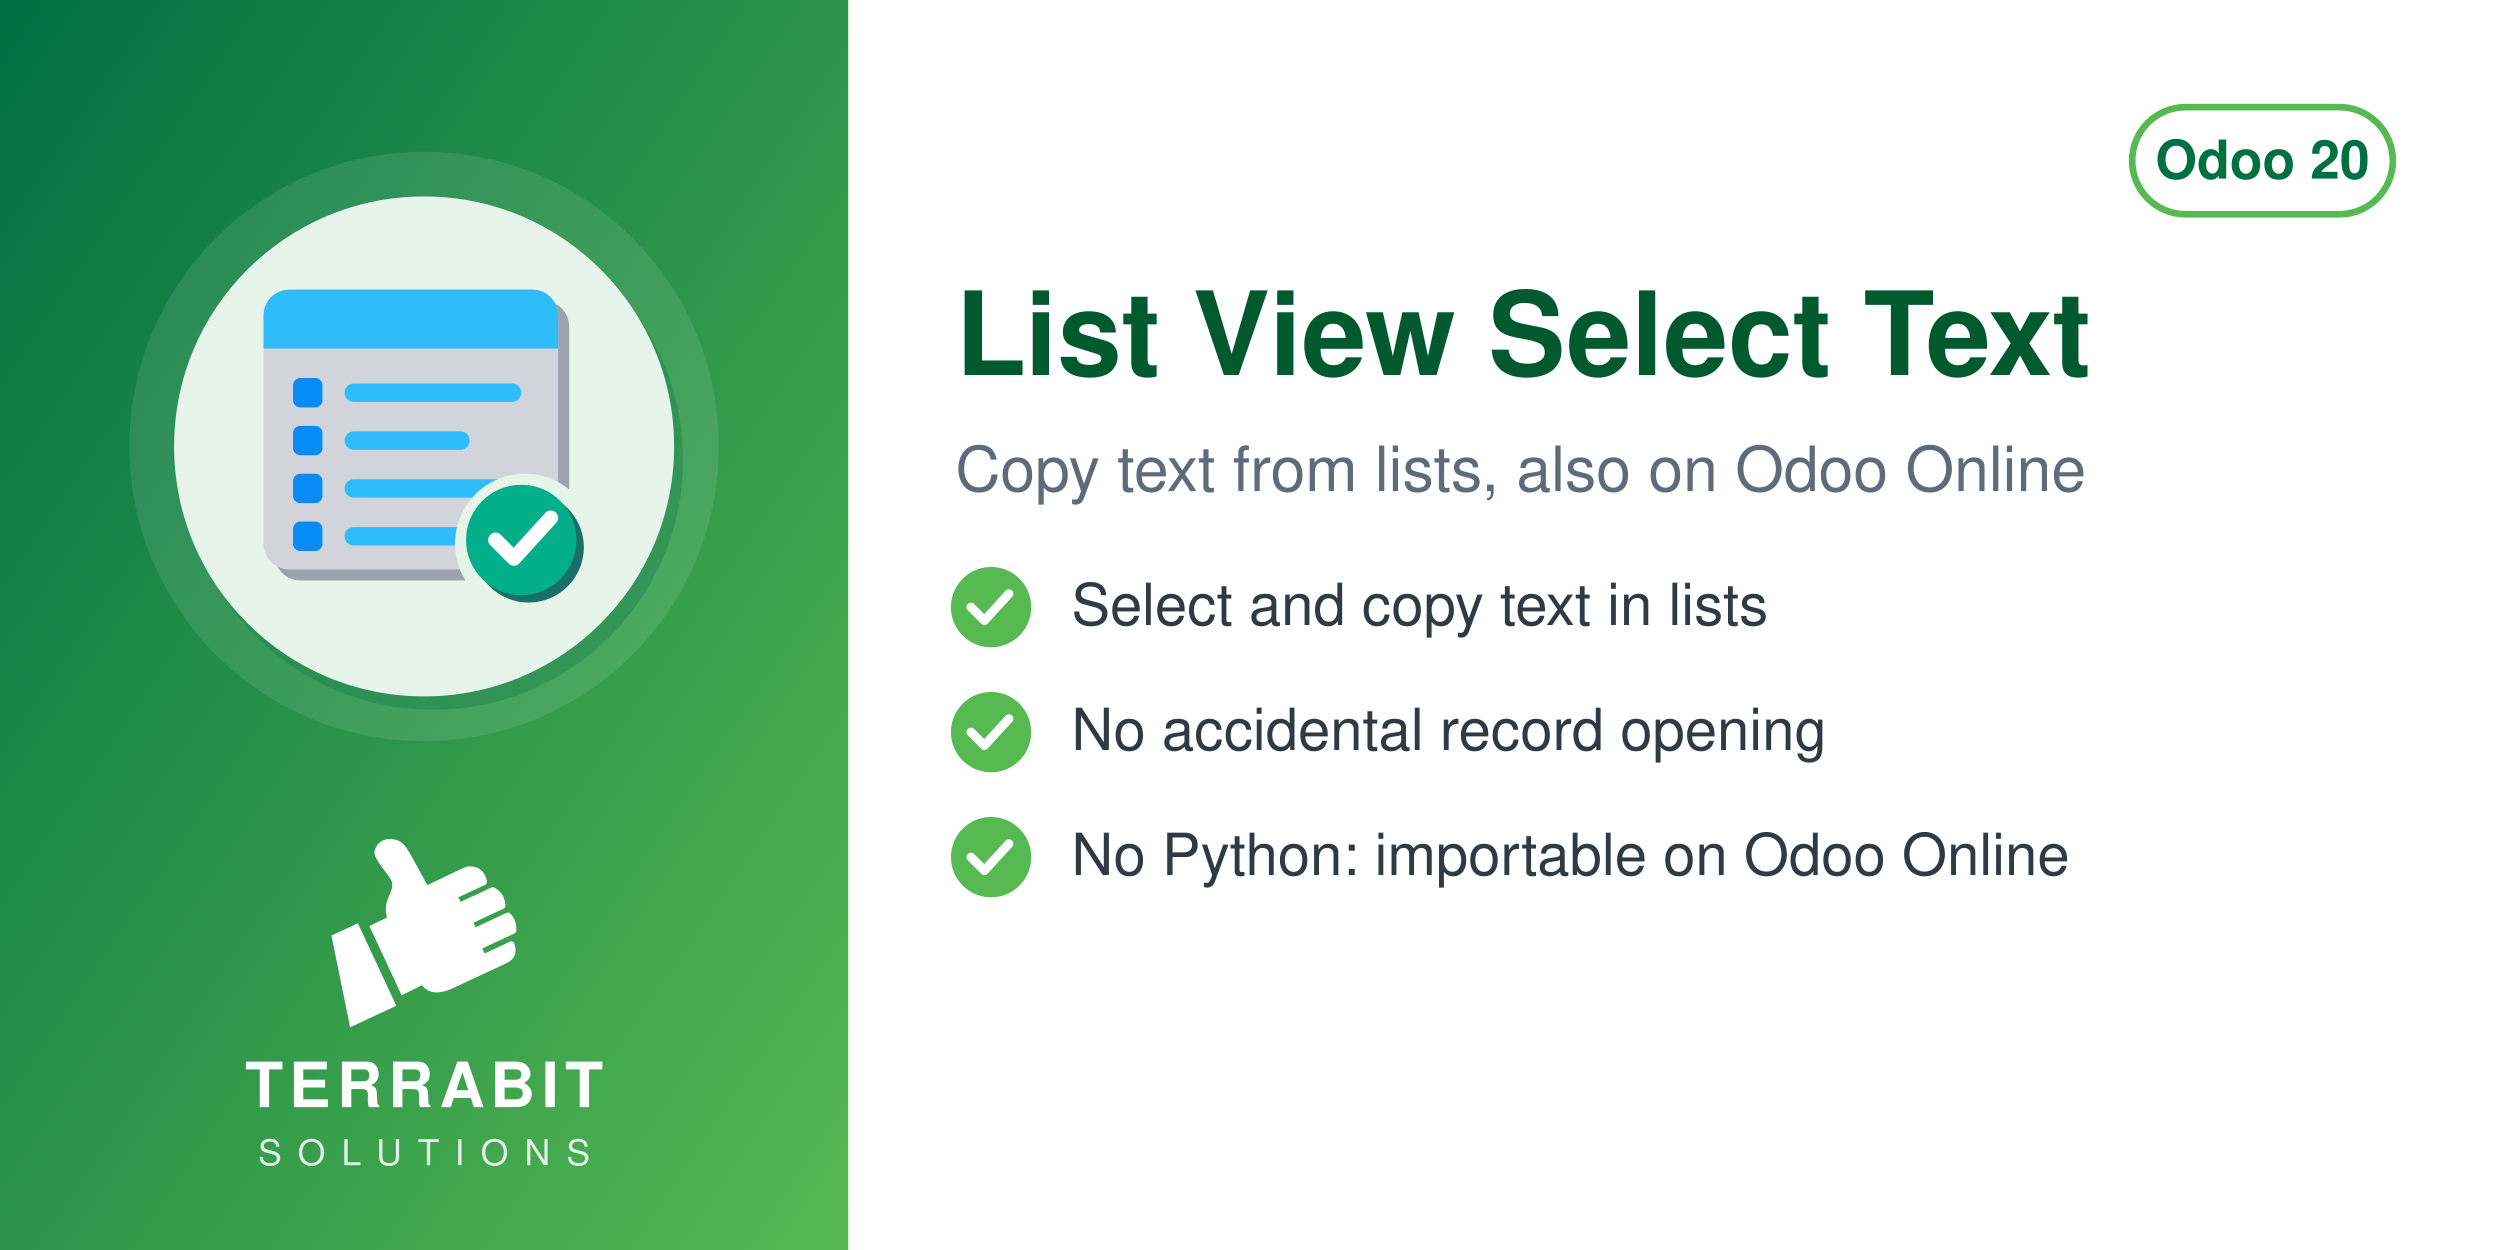
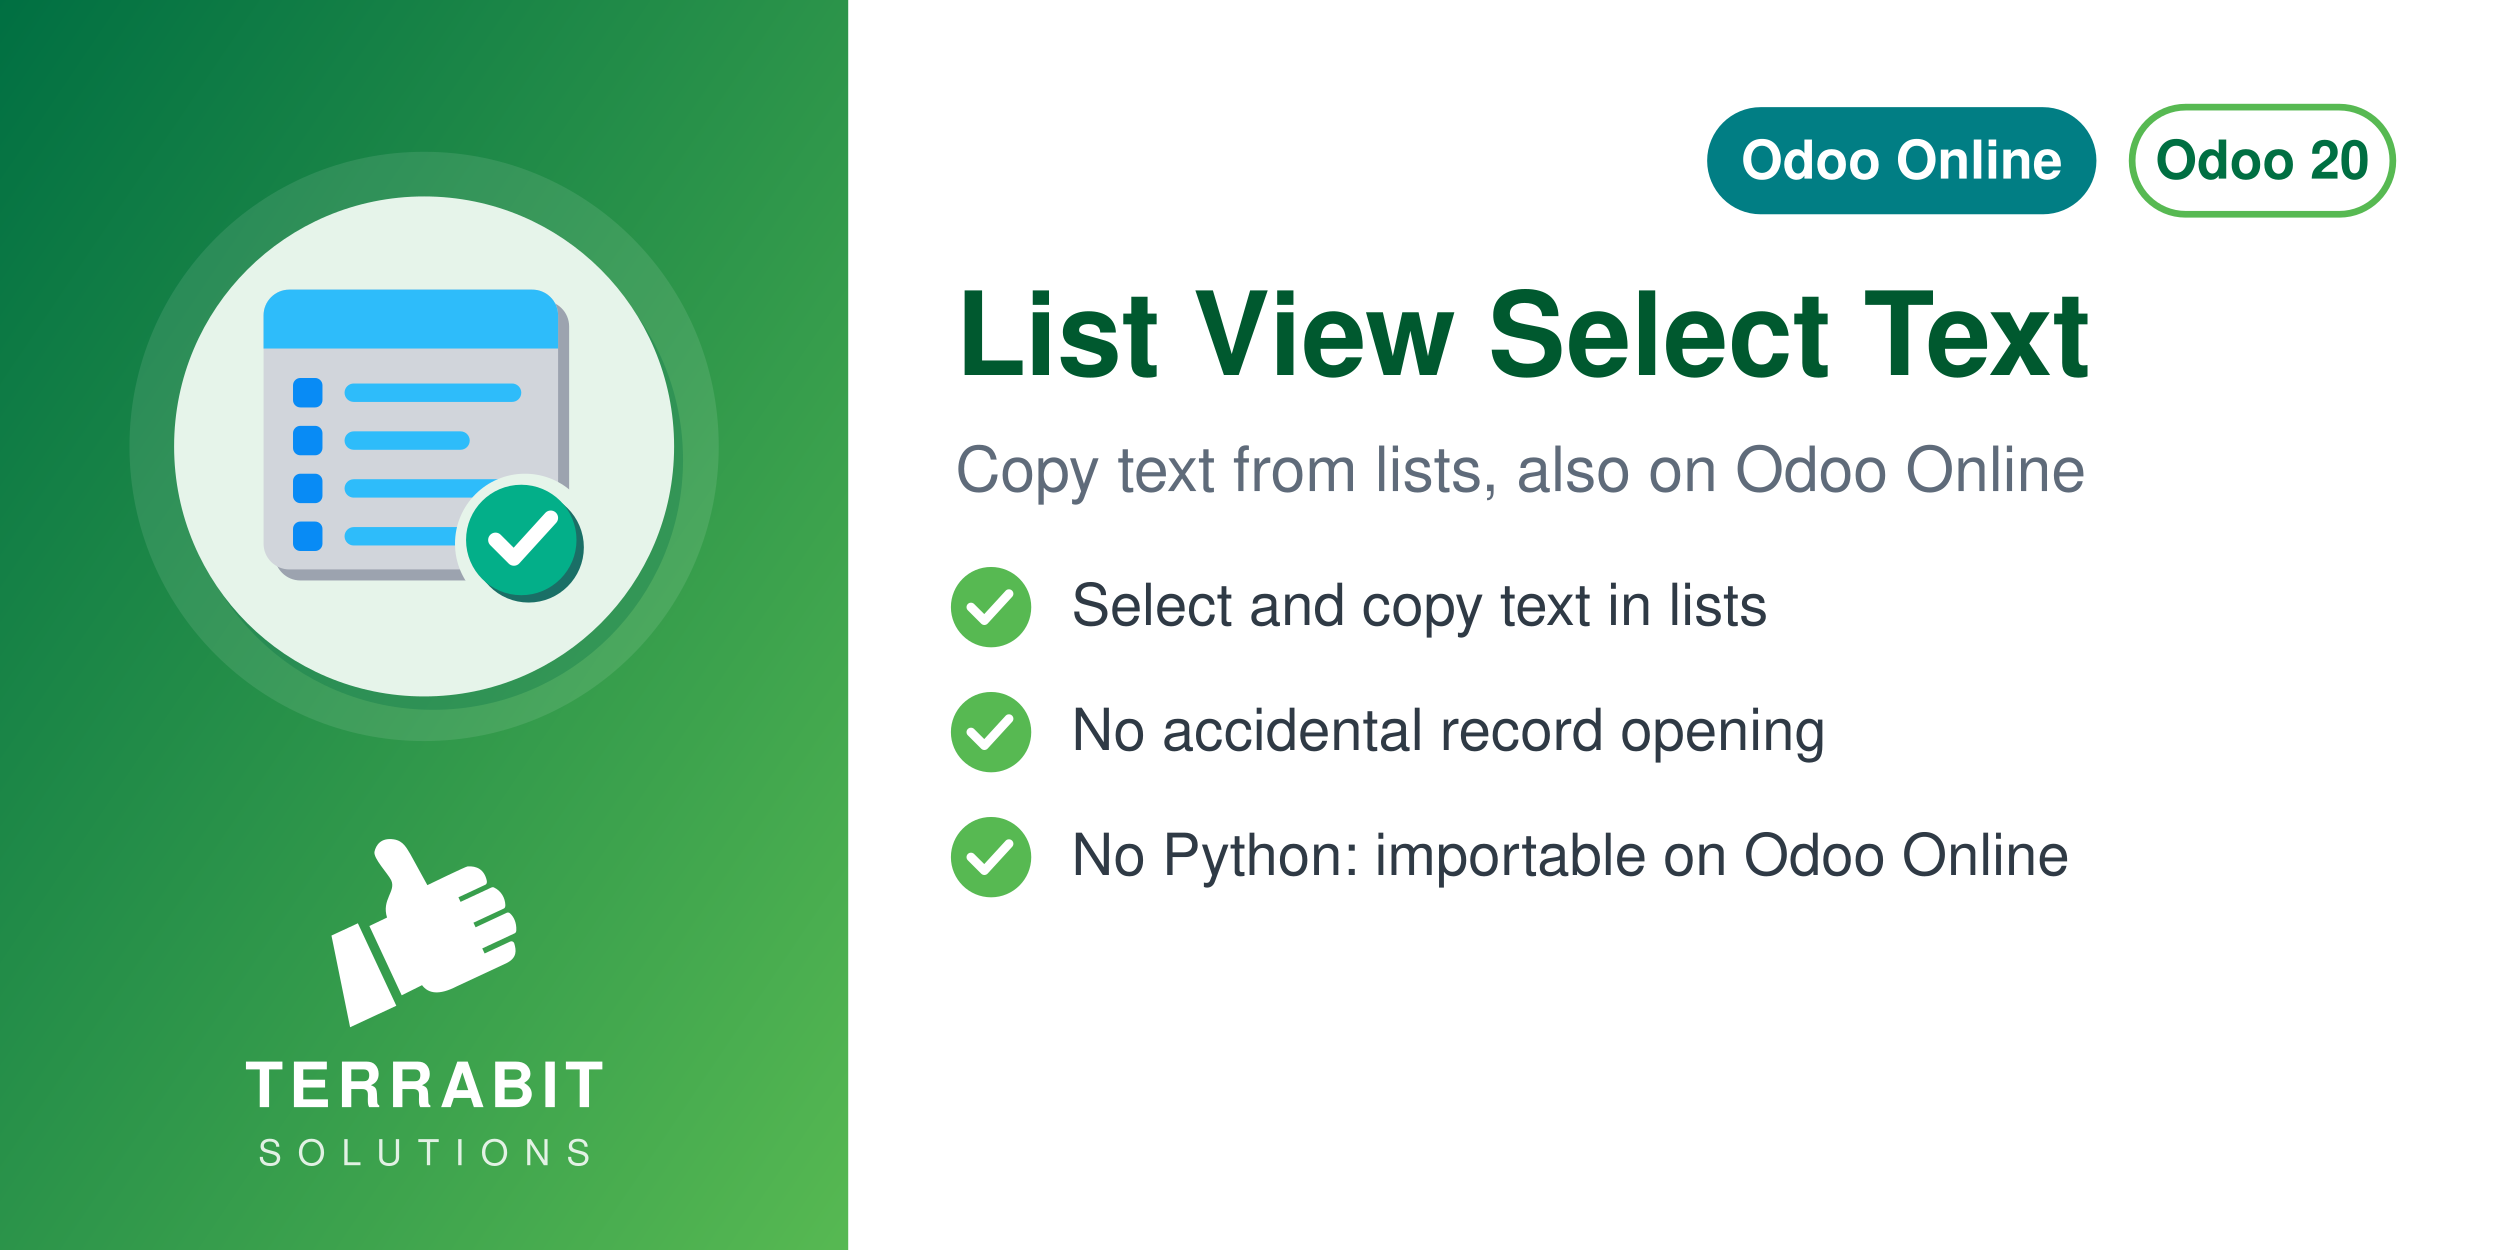
<svg xmlns="http://www.w3.org/2000/svg" width="560" height="280" viewBox="0 0 560 280">
  <defs>
    <linearGradient id="g" x1="0" y1="0" x2="1" y2="1">
      <stop offset="0" stop-color="#006F42" />
      <stop offset="1" stop-color="#57B952" />
    </linearGradient>
  </defs>
  <rect width="560" height="280" fill="#FFFFFF" />
  <rect width="190" height="280" fill="url(#g)" />
  <circle cx="95.0" cy="100" r="66" fill="white" opacity="0.10" />
  <circle cx="97.0" cy="103" r="56" fill="#006F42" opacity="0.30" />
  <circle cx="95.0" cy="100" r="56" fill="#E6F4EA" />
  <svg x="54.0" y="59.0" width="82" height="82" viewBox="0 0 100 100" preserveAspectRatio="xMidYMid meet">
    <g transform="translate(0.11,-0.88) scale(1.0057)">
      <defs>
        <mask id="mi-cut" maskUnits="userSpaceOnUse" x="-20" y="-20" width="140" height="140">
          <rect x="-20" y="-20" width="140" height="140" fill="#fff" />
          <circle cx="77" cy="77" r="19" fill="#000" />
        </mask>
      </defs>
      <g mask="url(#mi-cut)">
        <g transform="translate(3,3)" fill="#9CA3AF">
          <rect x="6" y="8" width="80" height="76" rx="7" />
        </g>
        <g fill="#D1D5DB">
          <rect x="6" y="8" width="80" height="76" rx="7" />
        </g>
        <path d="M6,15 a7,7 0 0 1 7,-7 h66 a7,7 0 0 1 7,7 v9 h-80z" fill="#2EBCFA" />
        <rect x="14" y="32" width="8" height="8" rx="2" fill="#088BF5" />
        <rect x="28" y="33.5" width="48" height="5" rx="2.5" fill="#2EBCFA" />
        <rect x="14" y="45" width="8" height="8" rx="2" fill="#088BF5" />
        <rect x="28" y="46.5" width="34" height="5" rx="2.5" fill="#2EBCFA" />
        <rect x="14" y="58" width="8" height="8" rx="2" fill="#088BF5" />
        <rect x="28" y="59.5" width="48" height="5" rx="2.5" fill="#2EBCFA" />
        <rect x="14" y="71" width="8" height="8" rx="2" fill="#088BF5" />
        <rect x="28" y="72.5" width="34" height="5" rx="2.5" fill="#2EBCFA" />
      </g>
      <circle cx="78" cy="78" r="15" fill="#1A6F66" />
      <circle cx="76" cy="76" r="15" fill="#03AF89" />
      <path d="M69,76 l5,5 l10,-11" fill="none" stroke="#FFFFFF" stroke-width="4" stroke-linecap="round" stroke-linejoin="round" />
    </g>
  </svg>
  <svg x="72.0" y="186" width="46" height="46" viewBox="4045 2535 3400 3400" preserveAspectRatio="xMidYMid meet">
    <path fill="#FFFFFF" d="M4648.32 4073.59l636.59 1365.17 -765.09 355.96 -308.63 -1517.87 437.13 -203.26zm725.61 1192.32l336.75 -167.88c105.65,140.85 282.69,170.72 576.82,18.8l819.92 -382.33c181.4,-90.13 164.26,-214.57 130.07,-328.43 -4.28,-14.25 -13.68,-24.81 -27.34,-30.7 -13.67,-5.89 -27.61,-5.11 -41.09,1.18l-422.32 196.93 -39.04 -83.72 538.07 -250.91c16.64,-7.76 24.7,-27.69 25.58,-46.04 6.48,-134.33 -44.36,-230.89 -105.84,-285.23 -15.2,-13.44 -35.71,-15.59 -54.12,-7l-513.92 239.64 -35.6 -76.34 506.31 -236.1c17.69,-8.25 22.52,-36.93 21.83,-56.45 -4.1,-117.31 -67.62,-232.74 -187.72,-290.66 -13.94,-6.72 -28.64,-6.36 -42.69,0.19l-511.21 238.38 -35.37 -75.86 448.98 -209.36c20.44,-9.53 25.81,-42.28 21.02,-64.32 -41.02,-189.07 -167.92,-247.8 -318.14,-237.87 -29.39,1.94 -589.86,273.16 -665.95,310.54l-281.84 -513.57c-59.06,-93.13 -112.7,-221.7 -276.47,-245.13 -211.24,-30.22 -291.56,94.38 -316.89,203.13 -25.32,108.75 223.84,365.99 276.05,473.69 85.52,184.27 -161.86,318.11 -68.41,617.99l-292.54 139.94 535.09 1147.51z" />
  </svg>
  <text x="95.0" y="248" text-anchor="middle" font-family="Helvetica,Arial,sans-serif" font-size="14" font-weight="800" letter-spacing="1.4" fill="white">TERRABIT</text>
  <text x="95.0" y="261" text-anchor="middle" font-family="Helvetica,Arial,sans-serif" font-size="8" font-weight="500" letter-spacing="3.6" fill="white" opacity="0.85">SOLUTIONS</text>
  <g>
    <rect x="477.6" y="24" width="58.4" height="24" rx="12" fill="none" stroke="#57B952" stroke-width="1.5" />
    <text x="506.8" y="40" text-anchor="middle" font-family="Helvetica,Arial,sans-serif" font-size="12" font-weight="700" fill="#006F42">Odoo 20</text>
  </g>
+   <g>
+     <rect x="382.4" y="24" width="87.2" height="24" rx="12" fill="#017E84" />
+     <text x="426" y="40" text-anchor="middle" font-family="Helvetica,Arial,sans-serif" font-size="12" font-weight="700" fill="white">Odoo Online</text>
+   </g>
  <text x="214" y="84" font-family="Helvetica,Arial,sans-serif" font-size="26" font-weight="700" fill="#00592F">List View Select Text</text>
  <text x="214" y="110" font-family="Helvetica,Arial,sans-serif" font-size="14" fill="#5F6B7A">Copy text from lists, also on Odoo Online</text>
  <circle cx="222" cy="136" r="9" fill="#57B952" />
  <path d="M217.5 136 l3 3 l5.5 -6" fill="none" stroke="white" stroke-width="2" stroke-linecap="round" stroke-linejoin="round" />
  <text x="240" y="140" font-family="Helvetica,Arial,sans-serif" font-size="13" fill="#2F3A45">Select and copy text in lists</text>
  <circle cx="222" cy="164" r="9" fill="#57B952" />
  <path d="M217.5 164 l3 3 l5.5 -6" fill="none" stroke="white" stroke-width="2" stroke-linecap="round" stroke-linejoin="round" />
  <text x="240" y="168" font-family="Helvetica,Arial,sans-serif" font-size="13" fill="#2F3A45">No accidental record opening</text>
  <circle cx="222" cy="192" r="9" fill="#57B952" />
  <path d="M217.5 192 l3 3 l5.5 -6" fill="none" stroke="white" stroke-width="2" stroke-linecap="round" stroke-linejoin="round" />
  <text x="240" y="196" font-family="Helvetica,Arial,sans-serif" font-size="13" fill="#2F3A45">No Python: importable on Odoo Online</text>
</svg>
